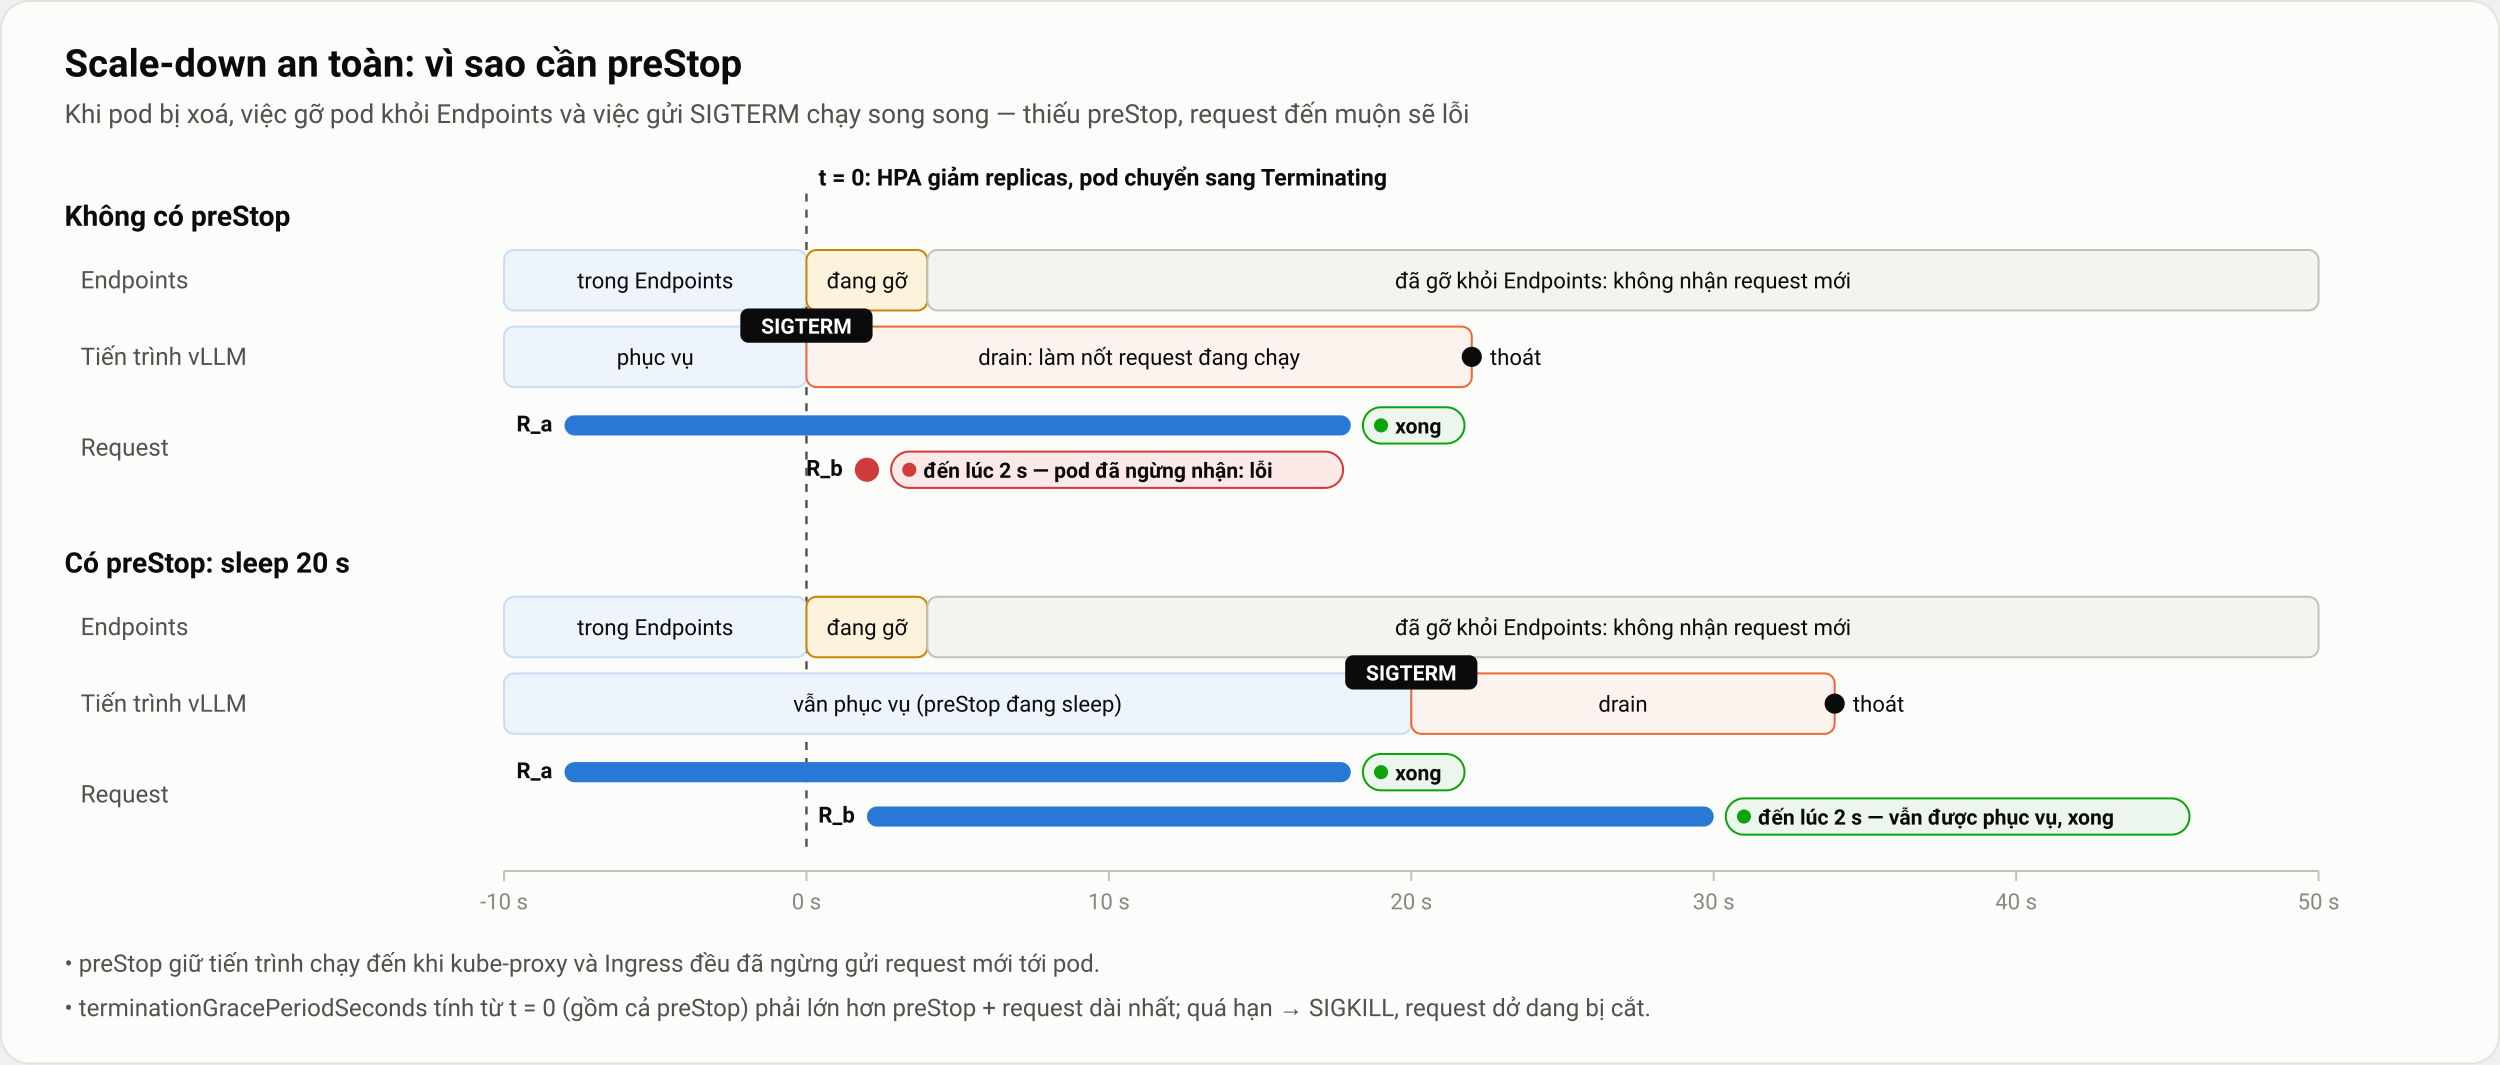
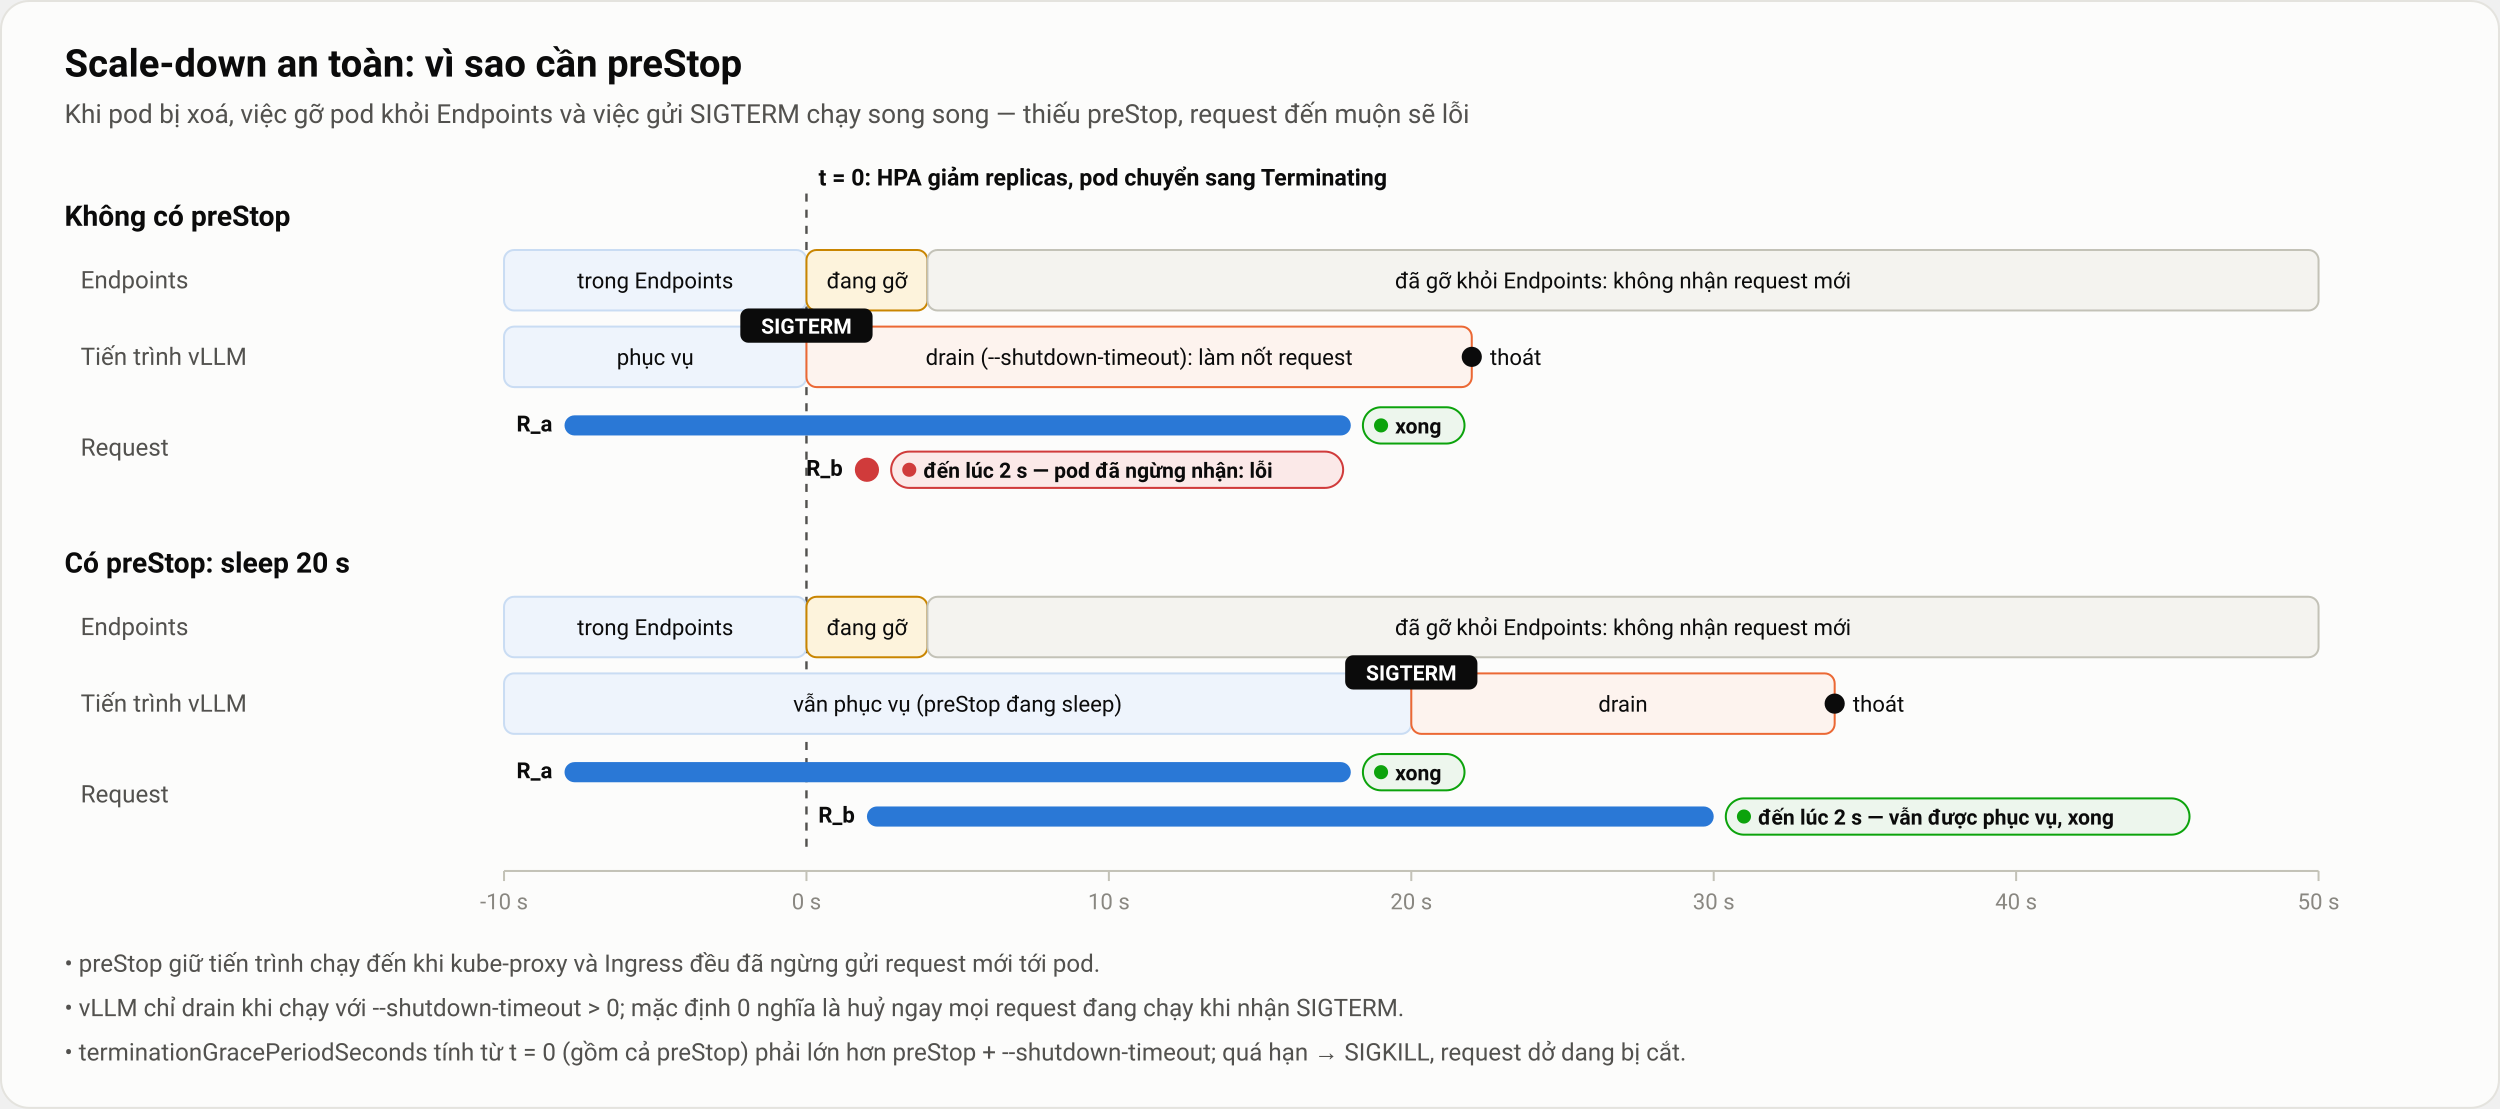
- <svg xmlns="http://www.w3.org/2000/svg" width="1240" height="528" viewBox="0 0 1240 528" role="img" aria-label="Scale-down an toàn: khi không có preStop, request đến trong lúc Endpoints chưa cập nhật bị từ chối; có preStop sleep 20 giây thì request đó vẫn được phục vụ" font-family="system-ui, -apple-system, 'Segoe UI', Roboto, 'Helvetica Neue', Arial, sans-serif">
+ <svg xmlns="http://www.w3.org/2000/svg" width="1240" height="550" viewBox="0 0 1240 550" role="img" aria-label="Scale-down an toàn: khi không có preStop, request đến trong lúc Endpoints chưa cập nhật bị từ chối; có preStop sleep 20 giây thì request đó vẫn được phục vụ; vLLM chỉ làm nốt request khi có --shutdown-timeout lớn hơn 0" font-family="system-ui, -apple-system, 'Segoe UI', Roboto, 'Helvetica Neue', Arial, sans-serif">
  <defs />
-   <rect x="0.5" y="0.5" width="1239" height="527" rx="14" fill="#fcfcfb" stroke="#e4e3de" />
+   <rect x="0.5" y="0.5" width="1239" height="549" rx="14" fill="#fcfcfb" stroke="#e4e3de" />
  <text x="32" y="38" font-size="19" font-weight="700" fill="#0b0b0b" text-anchor="start">Scale-down an toàn: vì sao cần preStop</text>
  <text x="32" y="61" font-size="13" font-weight="400" fill="#52514e" text-anchor="start">Khi pod bị xoá, việc gỡ pod khỏi Endpoints và việc gửi SIGTERM chạy song song — thiếu preStop, request đến muộn sẽ lỗi</text>
  <line x1="400" y1="96" x2="400" y2="424" stroke="#52514e" stroke-width="1.2" stroke-dasharray="4 4" />
  <text x="406" y="92" font-size="11.5" font-weight="600" fill="#0b0b0b" text-anchor="start">t = 0: HPA giảm replicas, pod chuyển sang Terminating</text>
  <text x="32" y="112" font-size="14" font-weight="700" fill="#0b0b0b" text-anchor="start">Không có preStop</text>
  <text x="40" y="143" font-size="12" font-weight="400" fill="#52514e" text-anchor="start">Endpoints</text>
  <text x="40" y="181" font-size="12" font-weight="400" fill="#52514e" text-anchor="start">Tiến trình vLLM</text>
  <text x="40" y="226" font-size="12" font-weight="400" fill="#52514e" text-anchor="start">Request</text>
  <rect x="250" y="124" width="150" height="30" rx="5" fill="#eef4fc" stroke="#c9dcf3" stroke-width="1" />
  <text x="325" y="143" font-size="11" font-weight="400" fill="#0b0b0b" text-anchor="middle">trong Endpoints</text>
  <rect x="400" y="124" width="60" height="30" rx="5" fill="#fdf3dc" stroke="#c98500" stroke-width="1" />
  <text x="430" y="143" font-size="11" font-weight="400" fill="#0b0b0b" text-anchor="middle">đang gỡ</text>
  <rect x="460" y="124" width="690" height="30" rx="5" fill="#f4f3ef" stroke="#c3c2b7" stroke-width="1" />
  <text x="805" y="143" font-size="11" font-weight="400" fill="#0b0b0b" text-anchor="middle">đã gỡ khỏi Endpoints: không nhận request mới</text>
  <rect x="250" y="162" width="150" height="30" rx="5" fill="#eef4fc" stroke="#c9dcf3" stroke-width="1" />
  <text x="325" y="181" font-size="11" font-weight="400" fill="#0b0b0b" text-anchor="middle">phục vụ</text>
  <rect x="400" y="162" width="330" height="30" rx="5" fill="#fdf3ee" stroke="#eb6834" stroke-width="1" />
-   <text x="565" y="181" font-size="11" font-weight="400" fill="#0b0b0b" text-anchor="middle">drain: làm nốt request đang chạy</text>
+   <text x="565" y="181" font-size="11" font-weight="400" fill="#0b0b0b" text-anchor="middle">drain (--shutdown-timeout): làm nốt request</text>
  <rect x="367.2" y="153" width="65.6" height="17" rx="4" fill="#0b0b0b" />
  <text x="400" y="165.5" font-size="10.5" font-weight="700" fill="#ffffff" text-anchor="middle">SIGTERM</text>
  <circle cx="730" cy="177" r="5" fill="#0b0b0b" />
  <text x="739" y="181" font-size="11" font-weight="400" fill="#0b0b0b" text-anchor="start">thoát</text>
  <text x="274" y="214" font-size="11" font-weight="650" fill="#0b0b0b" text-anchor="end">R_a</text>
  <rect x="280" y="206" width="390" height="10" rx="5" fill="#2a78d6" />
  <rect x="676" y="202" width="50.4" height="18" rx="9" fill="#edf6ed" stroke="#0ca30c" stroke-width="1" />
  <circle cx="685" cy="211" r="3.5" fill="#0ca30c" />
  <text x="692" y="215" font-size="10.5" font-weight="600" fill="#0b0b0b" text-anchor="start">xong</text>
  <text x="418" y="236" font-size="11" font-weight="650" fill="#0b0b0b" text-anchor="end">R_b</text>
  <circle cx="430" cy="233" r="6" fill="#d03b3b" />
  <rect x="442" y="224" width="224.2" height="18" rx="9" fill="#fbe9e8" stroke="#d03b3b" stroke-width="1" />
  <circle cx="451" cy="233" r="3.5" fill="#d03b3b" />
  <text x="458" y="237" font-size="10.5" font-weight="600" fill="#0b0b0b" text-anchor="start">đến lúc 2 s — pod đã ngừng nhận: lỗi</text>
  <text x="32" y="284" font-size="14" font-weight="700" fill="#0b0b0b" text-anchor="start">Có preStop: sleep 20 s</text>
  <text x="40" y="315" font-size="12" font-weight="400" fill="#52514e" text-anchor="start">Endpoints</text>
  <text x="40" y="353" font-size="12" font-weight="400" fill="#52514e" text-anchor="start">Tiến trình vLLM</text>
  <text x="40" y="398" font-size="12" font-weight="400" fill="#52514e" text-anchor="start">Request</text>
  <rect x="250" y="296" width="150" height="30" rx="5" fill="#eef4fc" stroke="#c9dcf3" stroke-width="1" />
  <text x="325" y="315" font-size="11" font-weight="400" fill="#0b0b0b" text-anchor="middle">trong Endpoints</text>
  <rect x="400" y="296" width="60" height="30" rx="5" fill="#fdf3dc" stroke="#c98500" stroke-width="1" />
  <text x="430" y="315" font-size="11" font-weight="400" fill="#0b0b0b" text-anchor="middle">đang gỡ</text>
  <rect x="460" y="296" width="690" height="30" rx="5" fill="#f4f3ef" stroke="#c3c2b7" stroke-width="1" />
  <text x="805" y="315" font-size="11" font-weight="400" fill="#0b0b0b" text-anchor="middle">đã gỡ khỏi Endpoints: không nhận request mới</text>
  <rect x="250" y="334" width="450" height="30" rx="5" fill="#eef4fc" stroke="#c9dcf3" stroke-width="1" />
  <text x="475" y="353" font-size="11" font-weight="400" fill="#0b0b0b" text-anchor="middle">vẫn phục vụ (preStop đang sleep)</text>
  <rect x="700" y="334" width="210" height="30" rx="5" fill="#fdf3ee" stroke="#eb6834" stroke-width="1" />
  <text x="805" y="353" font-size="11" font-weight="400" fill="#0b0b0b" text-anchor="middle">drain</text>
  <rect x="667.2" y="325" width="65.6" height="17" rx="4" fill="#0b0b0b" />
  <text x="700" y="337.5" font-size="10.5" font-weight="700" fill="#ffffff" text-anchor="middle">SIGTERM</text>
  <circle cx="910" cy="349" r="5" fill="#0b0b0b" />
  <text x="919" y="353" font-size="11" font-weight="400" fill="#0b0b0b" text-anchor="start">thoát</text>
  <text x="274" y="386" font-size="11" font-weight="650" fill="#0b0b0b" text-anchor="end">R_a</text>
  <rect x="280" y="378" width="390" height="10" rx="5" fill="#2a78d6" />
  <rect x="676" y="374" width="50.4" height="18" rx="9" fill="#edf6ed" stroke="#0ca30c" stroke-width="1" />
  <circle cx="685" cy="383" r="3.5" fill="#0ca30c" />
  <text x="692" y="387" font-size="10.5" font-weight="600" fill="#0b0b0b" text-anchor="start">xong</text>
  <text x="424" y="408" font-size="11" font-weight="650" fill="#0b0b0b" text-anchor="end">R_b</text>
  <rect x="430" y="400" width="420" height="10" rx="5" fill="#2a78d6" />
  <rect x="856" y="396" width="230" height="18" rx="9" fill="#edf6ed" stroke="#0ca30c" stroke-width="1" />
  <circle cx="865" cy="405" r="3.5" fill="#0ca30c" />
  <text x="872" y="409" font-size="10.5" font-weight="600" fill="#0b0b0b" text-anchor="start">đến lúc 2 s — vẫn được phục vụ, xong</text>
  <line x1="250" y1="432" x2="1150" y2="432" stroke="#c3c2b7" stroke-width="1" />
  <line x1="250" y1="432" x2="250" y2="437" stroke="#c3c2b7" stroke-width="1" />
  <text x="250" y="451" font-size="11" font-weight="400" fill="#898781" text-anchor="middle">-10 s</text>
  <line x1="400" y1="432" x2="400" y2="437" stroke="#c3c2b7" stroke-width="1" />
  <text x="400" y="451" font-size="11" font-weight="400" fill="#898781" text-anchor="middle">0 s</text>
  <line x1="550" y1="432" x2="550" y2="437" stroke="#c3c2b7" stroke-width="1" />
  <text x="550" y="451" font-size="11" font-weight="400" fill="#898781" text-anchor="middle">10 s</text>
  <line x1="700" y1="432" x2="700" y2="437" stroke="#c3c2b7" stroke-width="1" />
  <text x="700" y="451" font-size="11" font-weight="400" fill="#898781" text-anchor="middle">20 s</text>
  <line x1="850" y1="432" x2="850" y2="437" stroke="#c3c2b7" stroke-width="1" />
  <text x="850" y="451" font-size="11" font-weight="400" fill="#898781" text-anchor="middle">30 s</text>
  <line x1="1000" y1="432" x2="1000" y2="437" stroke="#c3c2b7" stroke-width="1" />
  <text x="1000" y="451" font-size="11" font-weight="400" fill="#898781" text-anchor="middle">40 s</text>
  <line x1="1150" y1="432" x2="1150" y2="437" stroke="#c3c2b7" stroke-width="1" />
  <text x="1150" y="451" font-size="11" font-weight="400" fill="#898781" text-anchor="middle">50 s</text>
  <text x="32" y="482" font-size="12" font-weight="400" fill="#52514e" text-anchor="start">• preStop giữ tiến trình chạy đến khi kube-proxy và Ingress đều đã ngừng gửi request mới tới pod.</text>
-   <text x="32" y="504" font-size="12" font-weight="400" fill="#52514e" text-anchor="start">• terminationGracePeriodSeconds tính từ t = 0 (gồm cả preStop) phải lớn hơn preStop + request dài nhất; quá hạn → SIGKILL, request dở dang bị cắt.</text>
+   <text x="32" y="504" font-size="12" font-weight="400" fill="#52514e" text-anchor="start">• vLLM chỉ drain khi chạy với --shutdown-timeout &gt; 0; mặc định 0 nghĩa là huỷ ngay mọi request đang chạy khi nhận SIGTERM.</text>
+   <text x="32" y="526" font-size="12" font-weight="400" fill="#52514e" text-anchor="start">• terminationGracePeriodSeconds tính từ t = 0 (gồm cả preStop) phải lớn hơn preStop + --shutdown-timeout; quá hạn → SIGKILL, request dở dang bị cắt.</text>
</svg>
